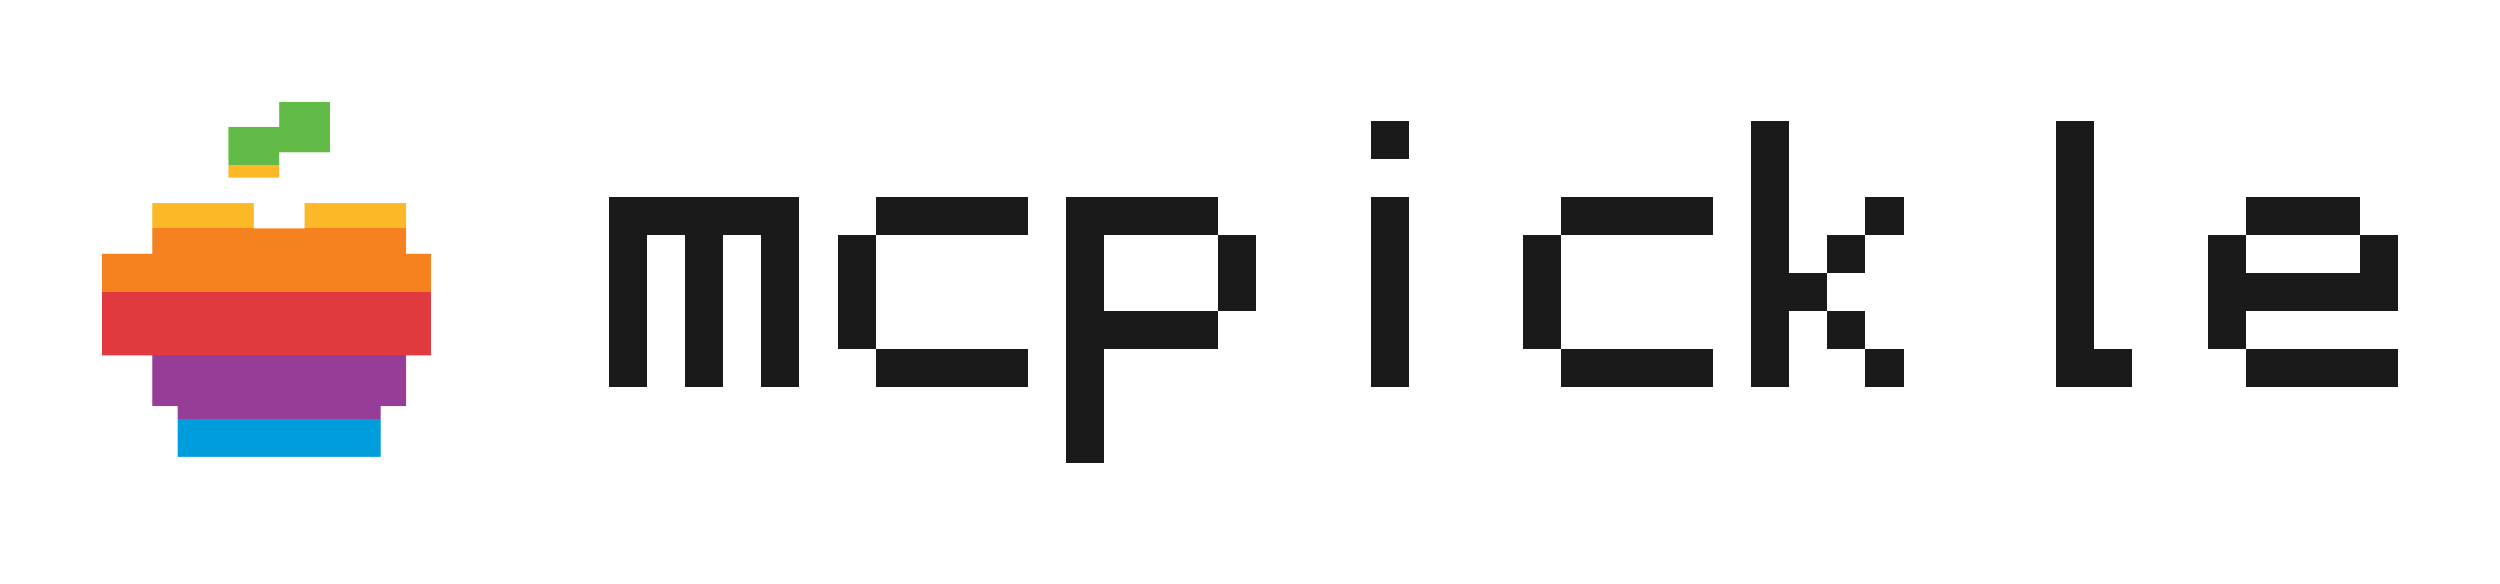
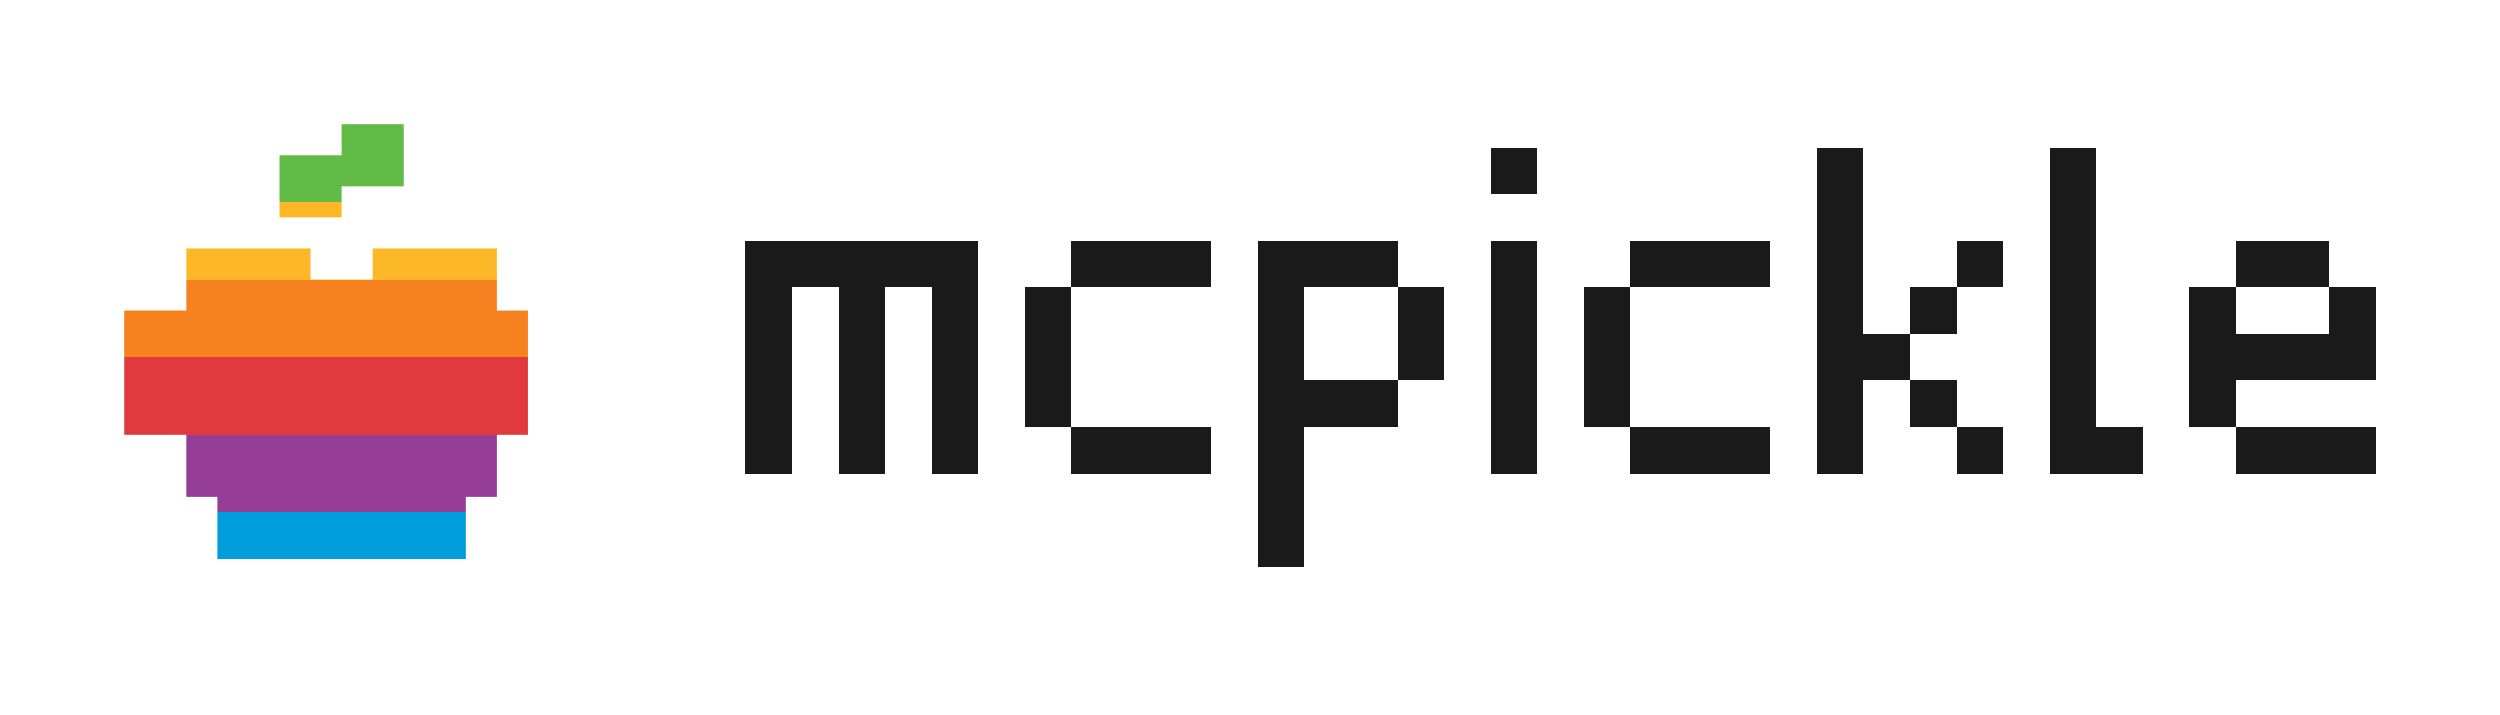
- <svg xmlns="http://www.w3.org/2000/svg" viewBox="0 0 197 46" width="197" height="46" role="img" aria-label="mcpickle" shape-rendering="crispEdges">
+ <svg xmlns="http://www.w3.org/2000/svg" viewBox="0 0 161 46" width="161" height="46" role="img" aria-label="mcpickle" shape-rendering="crispEdges">
  <g transform="translate(8.00 8.00) scale(2)">
    <clipPath id="appleClip">
      <rect x="7" y="0" width="2" height="2" />
      <rect x="5" y="1" width="2" height="2" />
      <path d="M2 4h4v1h2V4h4v8h-1v2H3v-2H2V4z" />
      <rect x="0" y="6" width="2" height="4" />
      <rect x="11" y="6" width="2" height="4" />
    </clipPath>
    <g clip-path="url(#appleClip)">
      <rect x="0" y="0.000" width="13" height="2.500" fill="#61bb46" />
      <rect x="0" y="2.500" width="13" height="2.500" fill="#fdb827" />
      <rect x="0" y="5.000" width="13" height="2.500" fill="#f5821f" />
      <rect x="0" y="7.500" width="13" height="2.500" fill="#e03a3e" />
      <rect x="0" y="10.000" width="13" height="2.500" fill="#963d97" />
      <rect x="0" y="12.500" width="13" height="2.500" fill="#009ddc" />
    </g>
  </g>
  <g fill="#1a1a1a">
    <rect x="48" y="15.5" width="3" height="3" />
    <rect x="51" y="15.5" width="3" height="3" />
    <rect x="54" y="15.5" width="3" height="3" />
    <rect x="57" y="15.5" width="3" height="3" />
    <rect x="60" y="15.5" width="3" height="3" />
    <rect x="48" y="18.5" width="3" height="3" />
    <rect x="54" y="18.5" width="3" height="3" />
    <rect x="60" y="18.5" width="3" height="3" />
    <rect x="48" y="21.5" width="3" height="3" />
    <rect x="54" y="21.5" width="3" height="3" />
    <rect x="60" y="21.5" width="3" height="3" />
    <rect x="48" y="24.5" width="3" height="3" />
    <rect x="54" y="24.5" width="3" height="3" />
    <rect x="60" y="24.5" width="3" height="3" />
    <rect x="48" y="27.5" width="3" height="3" />
    <rect x="54" y="27.5" width="3" height="3" />
    <rect x="60" y="27.5" width="3" height="3" />
    <rect x="69" y="15.5" width="3" height="3" />
    <rect x="72" y="15.5" width="3" height="3" />
    <rect x="75" y="15.5" width="3" height="3" />
-     <rect x="78" y="15.5" width="3" height="3" />
    <rect x="66" y="18.5" width="3" height="3" />
    <rect x="66" y="21.5" width="3" height="3" />
    <rect x="66" y="24.5" width="3" height="3" />
    <rect x="69" y="27.5" width="3" height="3" />
    <rect x="72" y="27.5" width="3" height="3" />
    <rect x="75" y="27.5" width="3" height="3" />
-     <rect x="78" y="27.5" width="3" height="3" />
+     <rect x="81" y="15.5" width="3" height="3" />
    <rect x="84" y="15.5" width="3" height="3" />
    <rect x="87" y="15.5" width="3" height="3" />
-     <rect x="90" y="15.5" width="3" height="3" />
-     <rect x="93" y="15.5" width="3" height="3" />
-     <rect x="84" y="18.5" width="3" height="3" />
-     <rect x="96" y="18.5" width="3" height="3" />
-     <rect x="84" y="21.5" width="3" height="3" />
-     <rect x="96" y="21.5" width="3" height="3" />
+     <rect x="81" y="18.5" width="3" height="3" />
+     <rect x="90" y="18.5" width="3" height="3" />
+     <rect x="81" y="21.5" width="3" height="3" />
+     <rect x="90" y="21.5" width="3" height="3" />
+     <rect x="81" y="24.5" width="3" height="3" />
    <rect x="84" y="24.5" width="3" height="3" />
    <rect x="87" y="24.5" width="3" height="3" />
-     <rect x="90" y="24.5" width="3" height="3" />
-     <rect x="93" y="24.5" width="3" height="3" />
-     <rect x="84" y="27.5" width="3" height="3" />
-     <rect x="84" y="30.5" width="3" height="3" />
-     <rect x="84" y="33.5" width="3" height="3" />
-     <rect x="108" y="9.5" width="3" height="3" />
+     <rect x="81" y="27.5" width="3" height="3" />
+     <rect x="81" y="30.5" width="3" height="3" />
+     <rect x="81" y="33.5" width="3" height="3" />
+     <rect x="96" y="9.5" width="3" height="3" />
+     <rect x="96" y="15.5" width="3" height="3" />
+     <rect x="96" y="18.5" width="3" height="3" />
+     <rect x="96" y="21.5" width="3" height="3" />
+     <rect x="96" y="24.5" width="3" height="3" />
+     <rect x="96" y="27.5" width="3" height="3" />
+     <rect x="105" y="15.5" width="3" height="3" />
    <rect x="108" y="15.5" width="3" height="3" />
-     <rect x="108" y="18.5" width="3" height="3" />
-     <rect x="108" y="21.5" width="3" height="3" />
-     <rect x="108" y="24.5" width="3" height="3" />
+     <rect x="111" y="15.5" width="3" height="3" />
+     <rect x="102" y="18.5" width="3" height="3" />
+     <rect x="102" y="21.5" width="3" height="3" />
+     <rect x="102" y="24.5" width="3" height="3" />
+     <rect x="105" y="27.5" width="3" height="3" />
    <rect x="108" y="27.5" width="3" height="3" />
-     <rect x="123" y="15.5" width="3" height="3" />
+     <rect x="111" y="27.5" width="3" height="3" />
+     <rect x="117" y="9.5" width="3" height="3" />
+     <rect x="117" y="12.5" width="3" height="3" />
+     <rect x="117" y="15.5" width="3" height="3" />
    <rect x="126" y="15.5" width="3" height="3" />
-     <rect x="129" y="15.5" width="3" height="3" />
+     <rect x="117" y="18.5" width="3" height="3" />
+     <rect x="123" y="18.5" width="3" height="3" />
+     <rect x="117" y="21.5" width="3" height="3" />
+     <rect x="120" y="21.5" width="3" height="3" />
+     <rect x="117" y="24.5" width="3" height="3" />
+     <rect x="123" y="24.5" width="3" height="3" />
+     <rect x="117" y="27.5" width="3" height="3" />
+     <rect x="126" y="27.5" width="3" height="3" />
+     <rect x="132" y="9.5" width="3" height="3" />
+     <rect x="132" y="12.5" width="3" height="3" />
    <rect x="132" y="15.5" width="3" height="3" />
-     <rect x="120" y="18.5" width="3" height="3" />
-     <rect x="120" y="21.5" width="3" height="3" />
-     <rect x="120" y="24.5" width="3" height="3" />
-     <rect x="123" y="27.5" width="3" height="3" />
-     <rect x="126" y="27.5" width="3" height="3" />
-     <rect x="129" y="27.5" width="3" height="3" />
+     <rect x="132" y="18.5" width="3" height="3" />
+     <rect x="132" y="21.5" width="3" height="3" />
+     <rect x="132" y="24.5" width="3" height="3" />
    <rect x="132" y="27.5" width="3" height="3" />
-     <rect x="138" y="9.5" width="3" height="3" />
-     <rect x="138" y="12.5" width="3" height="3" />
-     <rect x="138" y="15.5" width="3" height="3" />
+     <rect x="135" y="27.5" width="3" height="3" />
+     <rect x="144" y="15.5" width="3" height="3" />
    <rect x="147" y="15.5" width="3" height="3" />
-     <rect x="138" y="18.5" width="3" height="3" />
-     <rect x="144" y="18.5" width="3" height="3" />
-     <rect x="138" y="21.5" width="3" height="3" />
+     <rect x="141" y="18.5" width="3" height="3" />
+     <rect x="150" y="18.5" width="3" height="3" />
    <rect x="141" y="21.5" width="3" height="3" />
-     <rect x="138" y="24.5" width="3" height="3" />
-     <rect x="144" y="24.5" width="3" height="3" />
-     <rect x="138" y="27.5" width="3" height="3" />
+     <rect x="144" y="21.5" width="3" height="3" />
+     <rect x="147" y="21.5" width="3" height="3" />
+     <rect x="150" y="21.5" width="3" height="3" />
+     <rect x="141" y="24.5" width="3" height="3" />
+     <rect x="144" y="27.5" width="3" height="3" />
    <rect x="147" y="27.5" width="3" height="3" />
-     <rect x="162" y="9.5" width="3" height="3" />
-     <rect x="162" y="12.5" width="3" height="3" />
-     <rect x="162" y="15.5" width="3" height="3" />
-     <rect x="162" y="18.5" width="3" height="3" />
-     <rect x="162" y="21.5" width="3" height="3" />
-     <rect x="162" y="24.5" width="3" height="3" />
-     <rect x="162" y="27.5" width="3" height="3" />
-     <rect x="165" y="27.5" width="3" height="3" />
-     <rect x="177" y="15.5" width="3" height="3" />
-     <rect x="180" y="15.5" width="3" height="3" />
-     <rect x="183" y="15.5" width="3" height="3" />
-     <rect x="174" y="18.5" width="3" height="3" />
-     <rect x="186" y="18.5" width="3" height="3" />
-     <rect x="174" y="21.5" width="3" height="3" />
-     <rect x="177" y="21.5" width="3" height="3" />
-     <rect x="180" y="21.5" width="3" height="3" />
-     <rect x="183" y="21.5" width="3" height="3" />
-     <rect x="186" y="21.5" width="3" height="3" />
-     <rect x="174" y="24.5" width="3" height="3" />
-     <rect x="177" y="27.5" width="3" height="3" />
-     <rect x="180" y="27.5" width="3" height="3" />
-     <rect x="183" y="27.5" width="3" height="3" />
-     <rect x="186" y="27.5" width="3" height="3" />
+     <rect x="150" y="27.5" width="3" height="3" />
  </g>
</svg>
